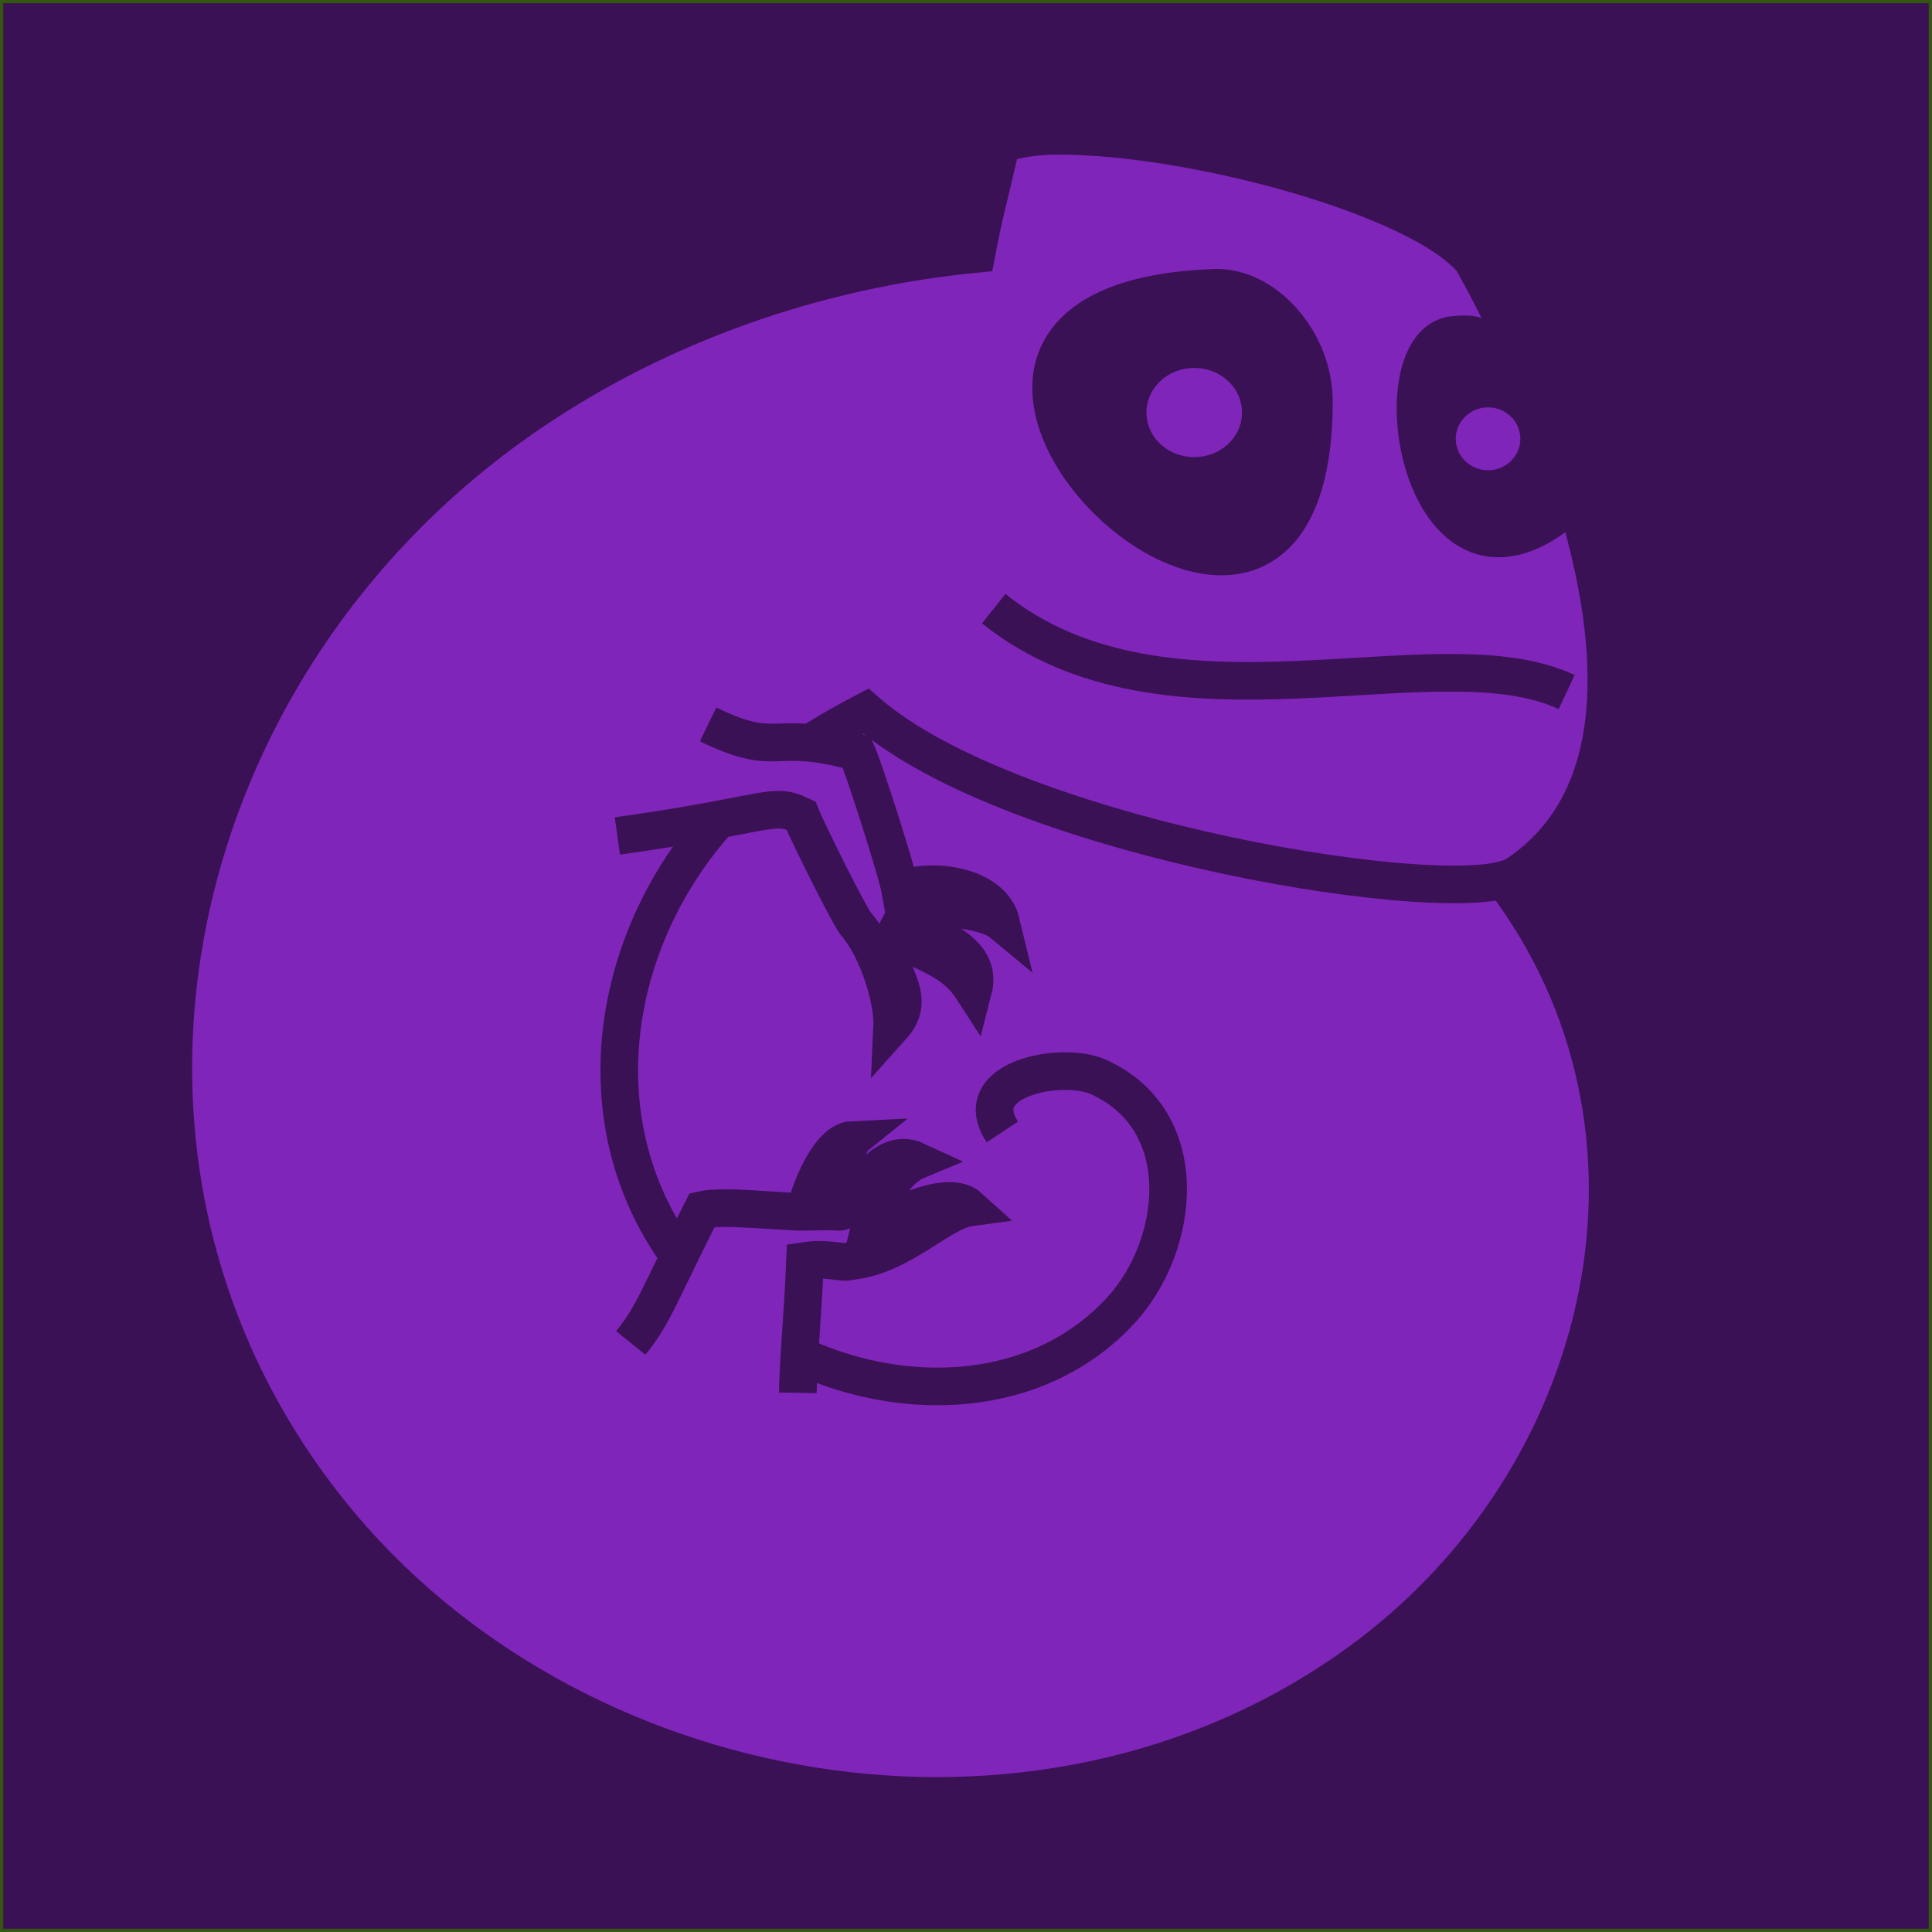
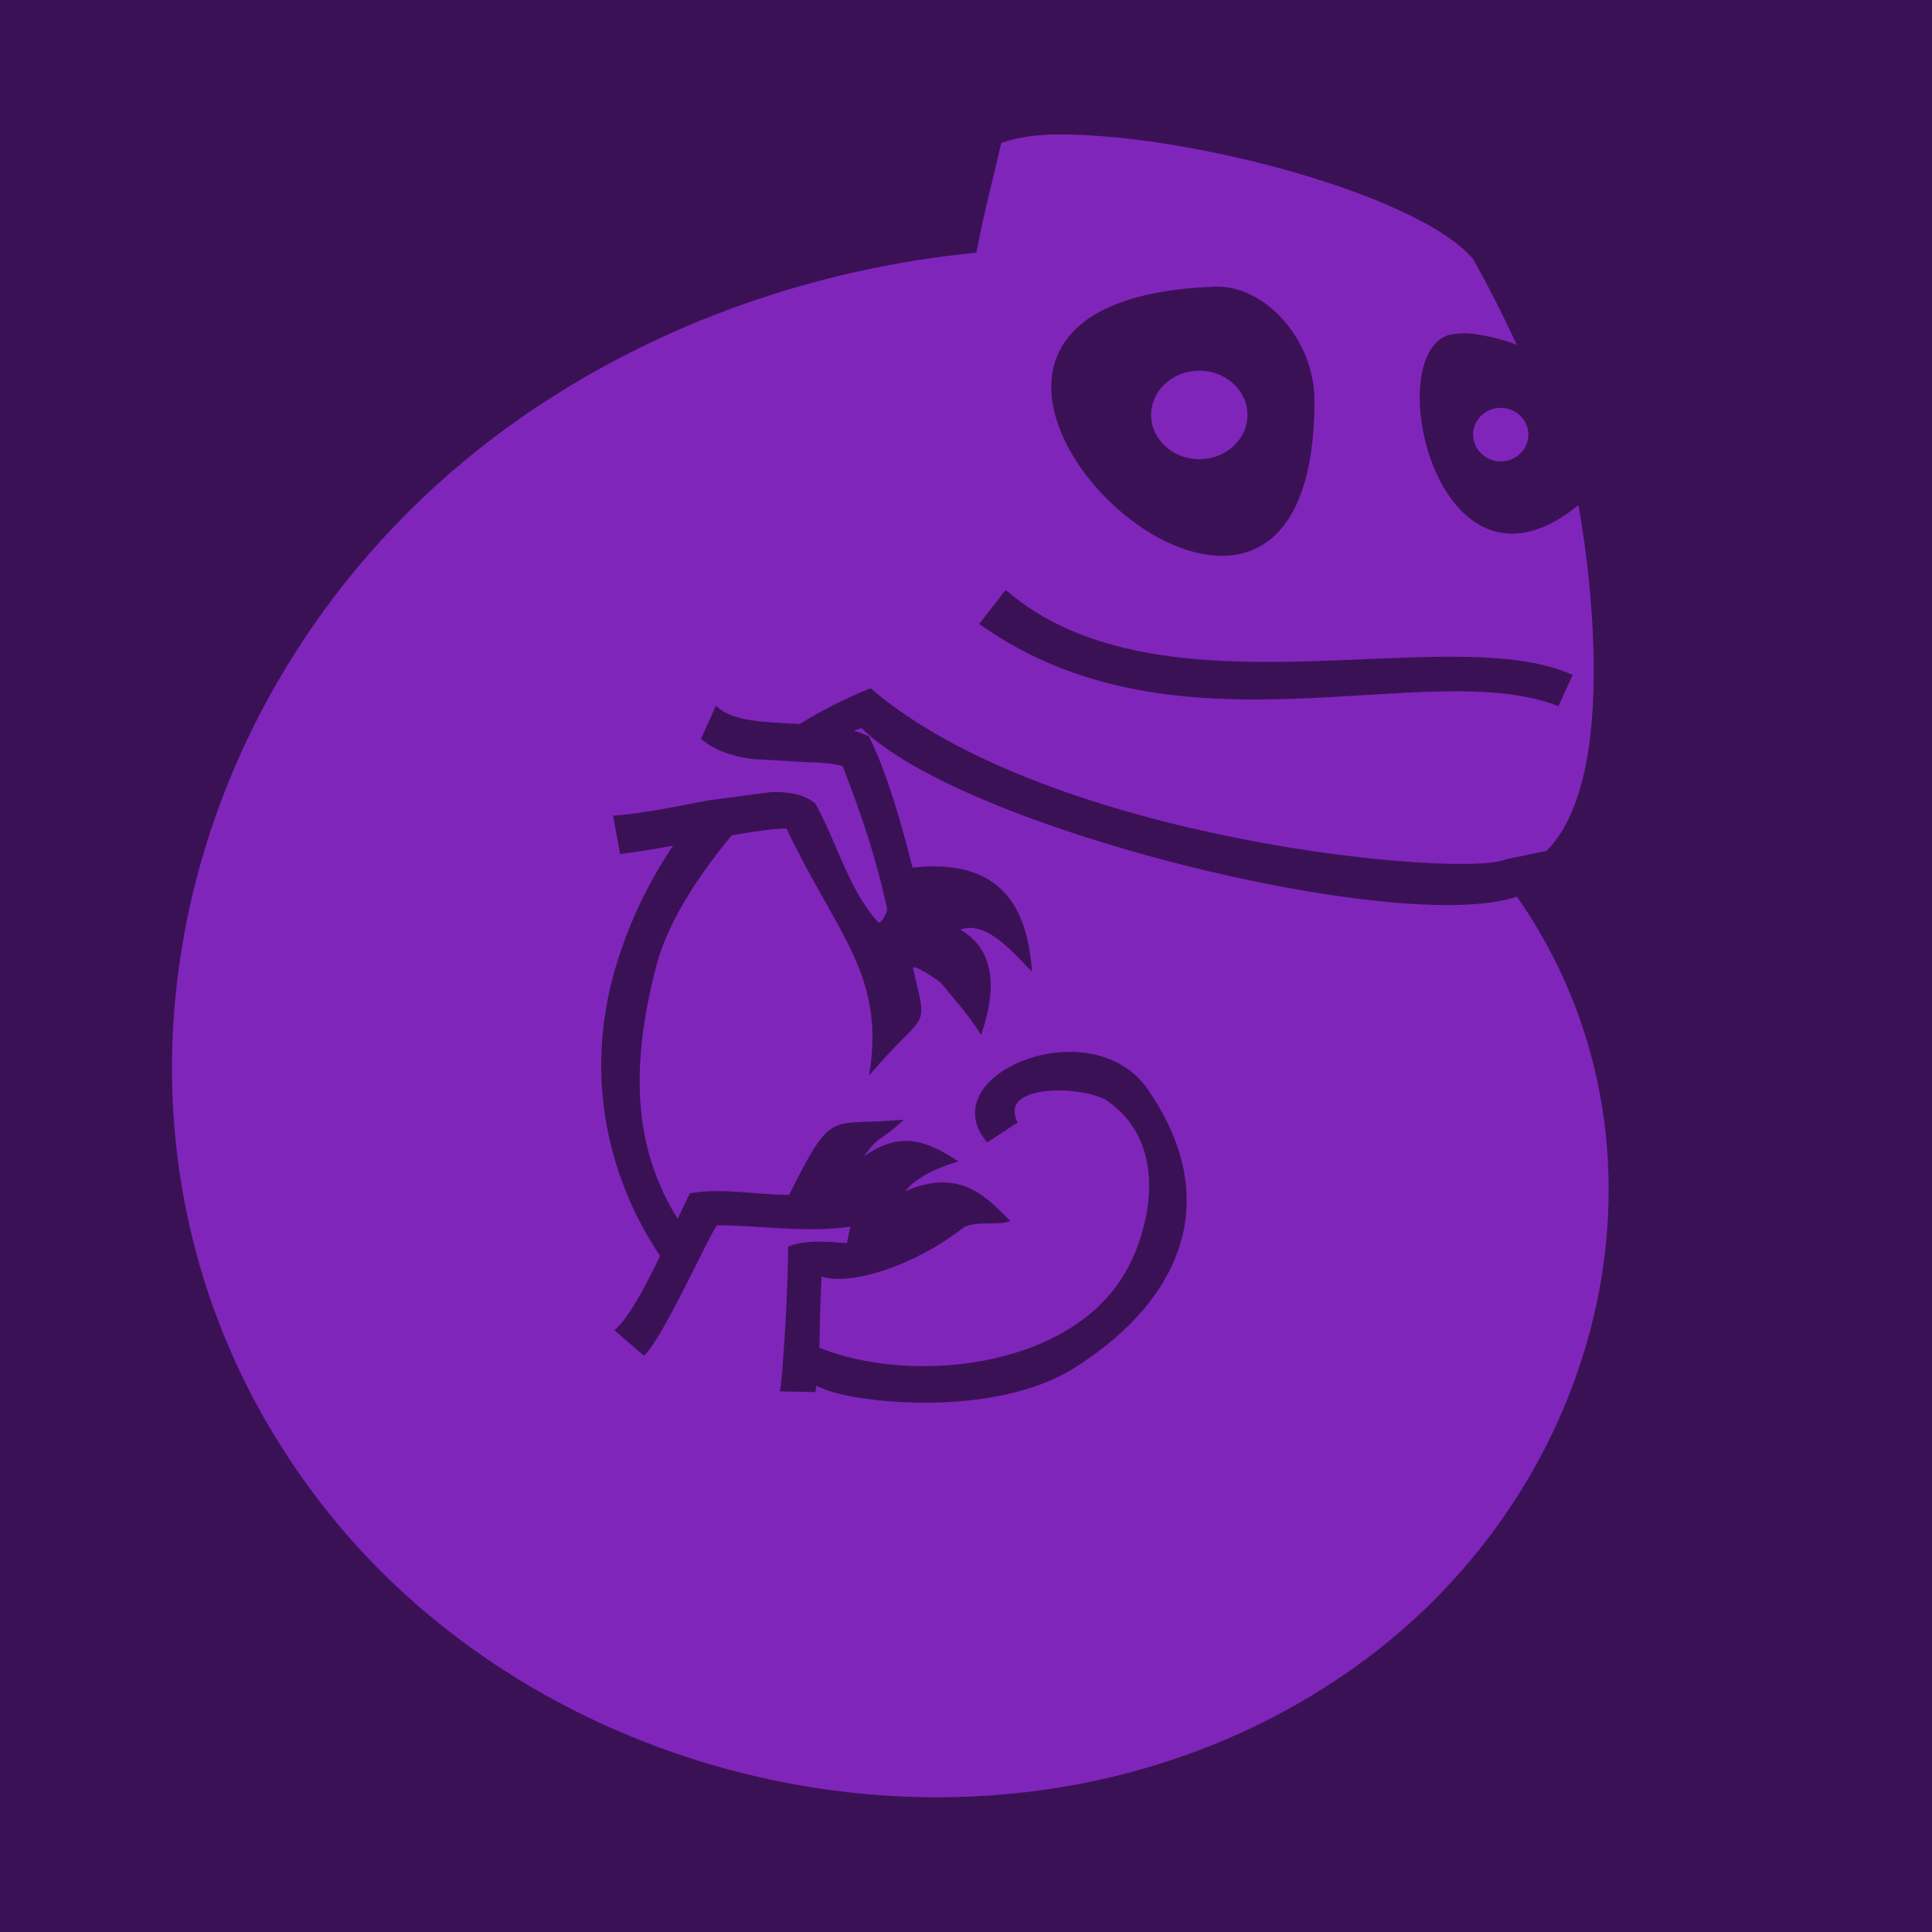
<svg xmlns="http://www.w3.org/2000/svg" width="512" height="512" viewBox="0 0 135.467 135.467" version="1.1" id="svg880">
  <defs id="defs874" />
  <g id="layer1" transform="translate(0,-161.5333)">
-     <rect style="opacity:1;fill:#3b1156;fill-opacity:1;fill-rule:nonzero;stroke:#355611;stroke-width:0.226;stroke-miterlimit:4;stroke-dasharray:none;stroke-opacity:1" id="rect821" width="135.24" height="135.24" x="0.113" y="161.646" />
+     <rect style="opacity:1;fill:#8025ba;fill-opacity:1;fill-rule:nonzero;stroke:none;stroke-width:0.265;stroke-miterlimit:4;stroke-dasharray:none;stroke-opacity:1" id="rect879" width="135.467" height="135.467" x="0" y="161.533" />
+     <path style="opacity:1;fill:#3b1156;fill-opacity:1;fill-rule:nonzero;stroke:none;stroke-width:0.227;stroke-miterlimit:4;stroke-dasharray:none;stroke-opacity:1" d="M 0,161.533 V 297 H 135.467 V 161.533 Z m 85.237,20.101 c -29.495,0.999 6.931,36.089 6.931,7.997 0,-4.363 -3.543,-8.112 -6.931,-7.997 z M 84.092,187.524 c 1.865,2e-4 3.377,1.39 3.377,3.105 -2.04e-4,1.714 -1.512,3.104 -3.377,3.104 -1.865,7e-5 -3.377,-1.39 -3.378,-3.104 -1.09e-4,-1.715 1.512,-3.105 3.378,-3.105 z m 21.136,2.608 c 1.07,-3e-5 1.937,0.84 1.936,1.876 -1.3e-4,1.036 -0.867,1.876 -1.936,1.876 -1.069,3e-5 -1.936,-0.84 -1.936,-1.876 -1.7e-4,-1.036 0.867,-1.876 1.936,-1.876 z m -34.712,12.764 -1.855,2.385 c 13.876,9.921 31.349,2.157 40.615,5.764 l 0.994,-2.186 c -8.667,-3.95 -28.933,3.424 -39.754,-5.963 z m -13.351,14.974 c -0.732,-0.614 -1.783,-0.823 -3.047,-0.805 m 0,0 -4.439,0.586 c -2.117,0.404 -4.425,0.898 -6.693,1.08 l 0.497,2.683 c 1.055,-0.121 2.359,-0.342 3.71,-0.582 -2.131,3.151 -3.292,6.152 -3.917,8.156 -2.355,7.541 -0.825,14.897 3.007,20.611 -1.11,2.298 -2.201,4.342 -3.201,5.207 l 2.061,1.78 c 0.622,-0.498 1.779,-2.641 2.841,-4.726 l 1.255,-2.49 c 0.536,-1.066 0.967,-1.902 1.057,-1.92 2.806,-0.008 6.27,0.547 9.324,0.094 l -0.234,1.146 c -0.889,-0.022 -2.753,-0.317 -4.131,0.252 0.029,0.554 -0.061,3.235 -0.2,5.751 l -0.194,2.849 c -0.057,0.657 -0.115,1.23 -0.174,1.552 l 2.489,0.049 c 0.062,-0.447 0,0 0.062,-0.447 0.173,0.072 0.466,0.207 0.64,0.275 2.469,0.966 11.84,1.955 17.373,-1.475 6.599,-4.09 11.096,-11.022 5.252,-19.55 -3.949,-5.763 -15.333,-1.046 -11.28,3.693 l 2.133,-1.403 c -1.439,-2.803 4.76,-2.573 6.302,-1.497 4.558,3.179 2.834,9.454 1.098,12.265 -4.092,6.629 -15.092,7.552 -21.296,5.029 0.012,-1.173 0.036,-2.655 0.145,-4.998 1.582,0.61 5.986,-0.351 10.014,-3.468 0.893,-0.447 2.537,-0.08 3.221,-0.422 -1.696,-1.718 -3.568,-3.741 -7.356,-2.091 0.798,-1.059 2.561,-1.758 3.719,-2.08 -2.479,-1.668 -4.253,-2.018 -6.623,-0.363 1.176,-1.617 0.879,-0.811 2.791,-2.563 -5.248,0.487 -4.945,-0.953 -8.039,5.269 -2.328,0 -4.621,-0.516 -6.957,-0.117 -0.285,0.583 -0.573,1.188 -0.86,1.798 -2.962,-4.772 -3.453,-10.304 -1.47,-17.835 0.754,-2.862 2.843,-6.161 5.271,-9.065 1.545,-0.262 2.922,-0.46 3.827,-0.475 3.616,7.59 6.951,10.254 5.797,17.326 4.008,-4.747 4.179,-2.912 3.081,-7.487 -0.096,-0.48 1.848,0.867 1.955,0.994 0.576,0.711 1.884,2.146 2.816,3.644 1.489,-4.274 0.301,-6.365 -1.458,-7.388 1.992,-0.709 4.022,2.034 5.035,2.948 -0.265,-3.009 -1.098,-8.118 -8.381,-7.288 -0.337,-1.277 -1.55,-6.255 -3.067,-9.209 -0.329,-0.157 -0.683,-0.283 -1.053,-0.387 0.192,-0.076 0.377,-0.142 0.548,-0.185 7.088,7.054 37.687,14.584 45.952,11.816 12.126,17.385 6.368,41.247 -11.167,53.877 C 72.671,294.517 39.813,288.453 23.132,267.729 3.474,243.306 11.146,208.13 37.052,190.465 c 9.172,-6.255 20.114,-10.119 31.414,-11.215 0.584,-3.062 0.786,-3.563 1.74,-7.694 1.152,-0.409 2.522,-0.596 4.039,-0.598 9.266,-0.017 25.219,4.243 29.031,8.724 0,0 1.377,2.367 3.079,6.032 -1.322,-0.527 -2.947,-0.806 -3.559,-0.811 -0.204,-0.002 -0.435,0.011 -0.735,0.032 -5.584,0.383 -1.486,20.266 8.613,12.016 0,0 3.554,18.49 -2.244,24.247 l -2.831,0.582 c -2.868,1.346 -32,-1.199 -44.558,-11.992 -1.826,0.737 -3.469,1.584 -4.954,2.505 -2.42,-0.123 -4.78,-0.14 -5.879,-1.28 l -1.06,2.319 c 0.956,0.835 2.213,1.224 3.537,1.416 l 3.763,0.224 c 1.018,0.028 1.947,0.076 2.638,0.281 1.284,3.315 2.373,6.507 3.114,10.005 0.04,0.198 -0.401,1.059 -0.596,0.961 -2.086,-2.203 -3.03,-5.906 -4.439,-8.348" id="rect821" />
    <path style="fill:#000000;stroke-width:0.265" d="" id="path1446" />
    <path style="fill:#000000;stroke-width:0.265" d="" id="path1444" />
    <path style="fill:#000000;stroke-width:0.265" d="" id="path1442" />
-     <path style="fill:#3b1156;fill-opacity:1;stroke:#3b1156;stroke-width:2.639;stroke-linecap:butt;stroke-linejoin:miter;stroke-miterlimit:4;stroke-dasharray:none;stroke-opacity:1" d="m 87.607,176.729 c -9.454,0.224 -23.099,4.193 -23.099,13.252 0,14.238 32.551,22.251 43.375,14.768 4.636,-3.205 -0.047,-16.124 -5.993,-23.681 -2.993,-3.804 -7.041,-2.484 -14.283,-4.338 z" id="path1639" />
-     <path id="path1539" style="fill:#8025ba;fill-opacity:1;stroke:#3b1156;stroke-width:2.639;stroke-linecap:butt;stroke-linejoin:miter;stroke-miterlimit:4;stroke-dasharray:none;stroke-opacity:1" d="m 69.675,204.211 c 12.249,9.801 31.037,1.542 40.175,5.849 M 74.234,171.055 c -1.514,0.002 -2.882,0.189 -4.032,0.597 -0.953,4.124 -1.154,4.624 -1.737,7.681 v 0 c -11.281,1.094 -22.205,4.952 -31.362,11.196 -25.862,17.636 -33.522,52.753 -13.897,77.135 16.653,20.689 49.456,26.743 71.949,10.542 17.91,-12.9 23.517,-37.539 10.285,-54.979 0.37,-0.096 0.669,-0.213 0.881,-0.354 15.834,-10.556 -3.104,-43.109 -3.104,-43.109 -3.806,-4.473 -19.732,-8.726 -28.983,-8.709 z m 10.973,10.659 c 3.382,-0.115 6.919,3.627 6.919,7.983 0,28.045 -36.365,-6.986 -6.919,-7.983 z m 17.529,3.263 c 0.612,0.005 0.988,0.153 2.307,0.678 1.592,3.229 3.703,8.151 4.551,11.661 -10.082,8.236 -13.167,-11.924 -7.592,-12.307 0.3,-0.021 0.53,-0.034 0.734,-0.032 z" />
-     <ellipse style="opacity:1;fill:#8025ba;fill-opacity:1;fill-rule:evenodd;stroke:#8025ba;stroke-width:2.639;stroke-linecap:round;stroke-linejoin:round;stroke-miterlimit:4;stroke-dasharray:none;stroke-opacity:1;paint-order:normal" id="path1550" cx="83.737" cy="190.459" rx="2.033" ry="1.807" />
-     <ellipse style="opacity:1;fill:#8025ba;fill-opacity:1;fill-rule:evenodd;stroke:#8025ba;stroke-width:2.639;stroke-linecap:round;stroke-linejoin:round;stroke-miterlimit:4;stroke-dasharray:none;stroke-opacity:1;paint-order:normal" id="path1554" cx="104.338" cy="192.302" rx="0.945" ry="0.885" />
-     <path id="path1533-6" style="fill:#8025ba;fill-opacity:1;stroke:#3b1156;stroke-width:2.639;stroke-linecap:butt;stroke-linejoin:miter;stroke-miterlimit:4;stroke-dasharray:none;stroke-opacity:1" d="m 70.284,240.903 c -2.495,-3.768 4.223,-4.991 6.724,-3.862 6.779,3.06 5.756,11.851 1.569,16.387 -7.49,8.115 -21.101,6.254 -28.466,-0.939 -10.809,-10.556 -7.731,-27.569 3.586,-36.636 2.148,-1.721 4.547,-3.167 7.021,-4.456 10.301,9.049 41.745,14.048 45.602,11.476" />
-     <path id="path832" style="fill:#8025ba;fill-opacity:1;stroke:#3b1156;stroke-width:2.639;stroke-linecap:butt;stroke-linejoin:miter;stroke-miterlimit:4;stroke-dasharray:none;stroke-opacity:1" d="m 55.94,259.196 c 0.045,-2.528 0.355,-5.44 0.507,-9.251 1.636,-0.247 2.677,0.205 3.145,0.022 3.586,-0.335 6.345,-3.493 8.392,-3.769 -1.593,-1.447 -5.526,0.957 -6.947,1.129 0.394,-1.648 1.859,-3.842 3.224,-4.409 -2.724,-1.266 -4.583,3.636 -5.412,3.596 -0.193,-0.715 0.534,-4.748 0.908,-5.056 -1.937,0.09 -3.367,4.868 -3.301,5.046 -1.627,0.024 -5.741,-0.485 -7.219,-0.137 -3.083,6.096 -3.384,7.317 -5.009,9.331 m -0.941,-35.549 c 10.68,-1.487 10.825,-2.416 12.87,-1.433 0.414,1.05 3.49,7.261 3.885,7.625 1.589,1.89 2.597,5.408 2.516,7.164 2.135,-2.379 -1.109,-4.113 0.122,-6.362 2.635,1.498 4.217,1.724 5.562,3.813 0.863,-3.329 -4.256,-3.799 -4.489,-5.585 1.383,-0.457 5.36,-0.062 6.438,0.83 -0.627,-2.594 -4.91,-3.177 -7.067,-2.265 -0.231,-1.306 -2.538,-8.512 -3.051,-9.657 -6.051,-1.697 -5.338,0.519 -10.423,-1.953" />
  </g>
</svg>
